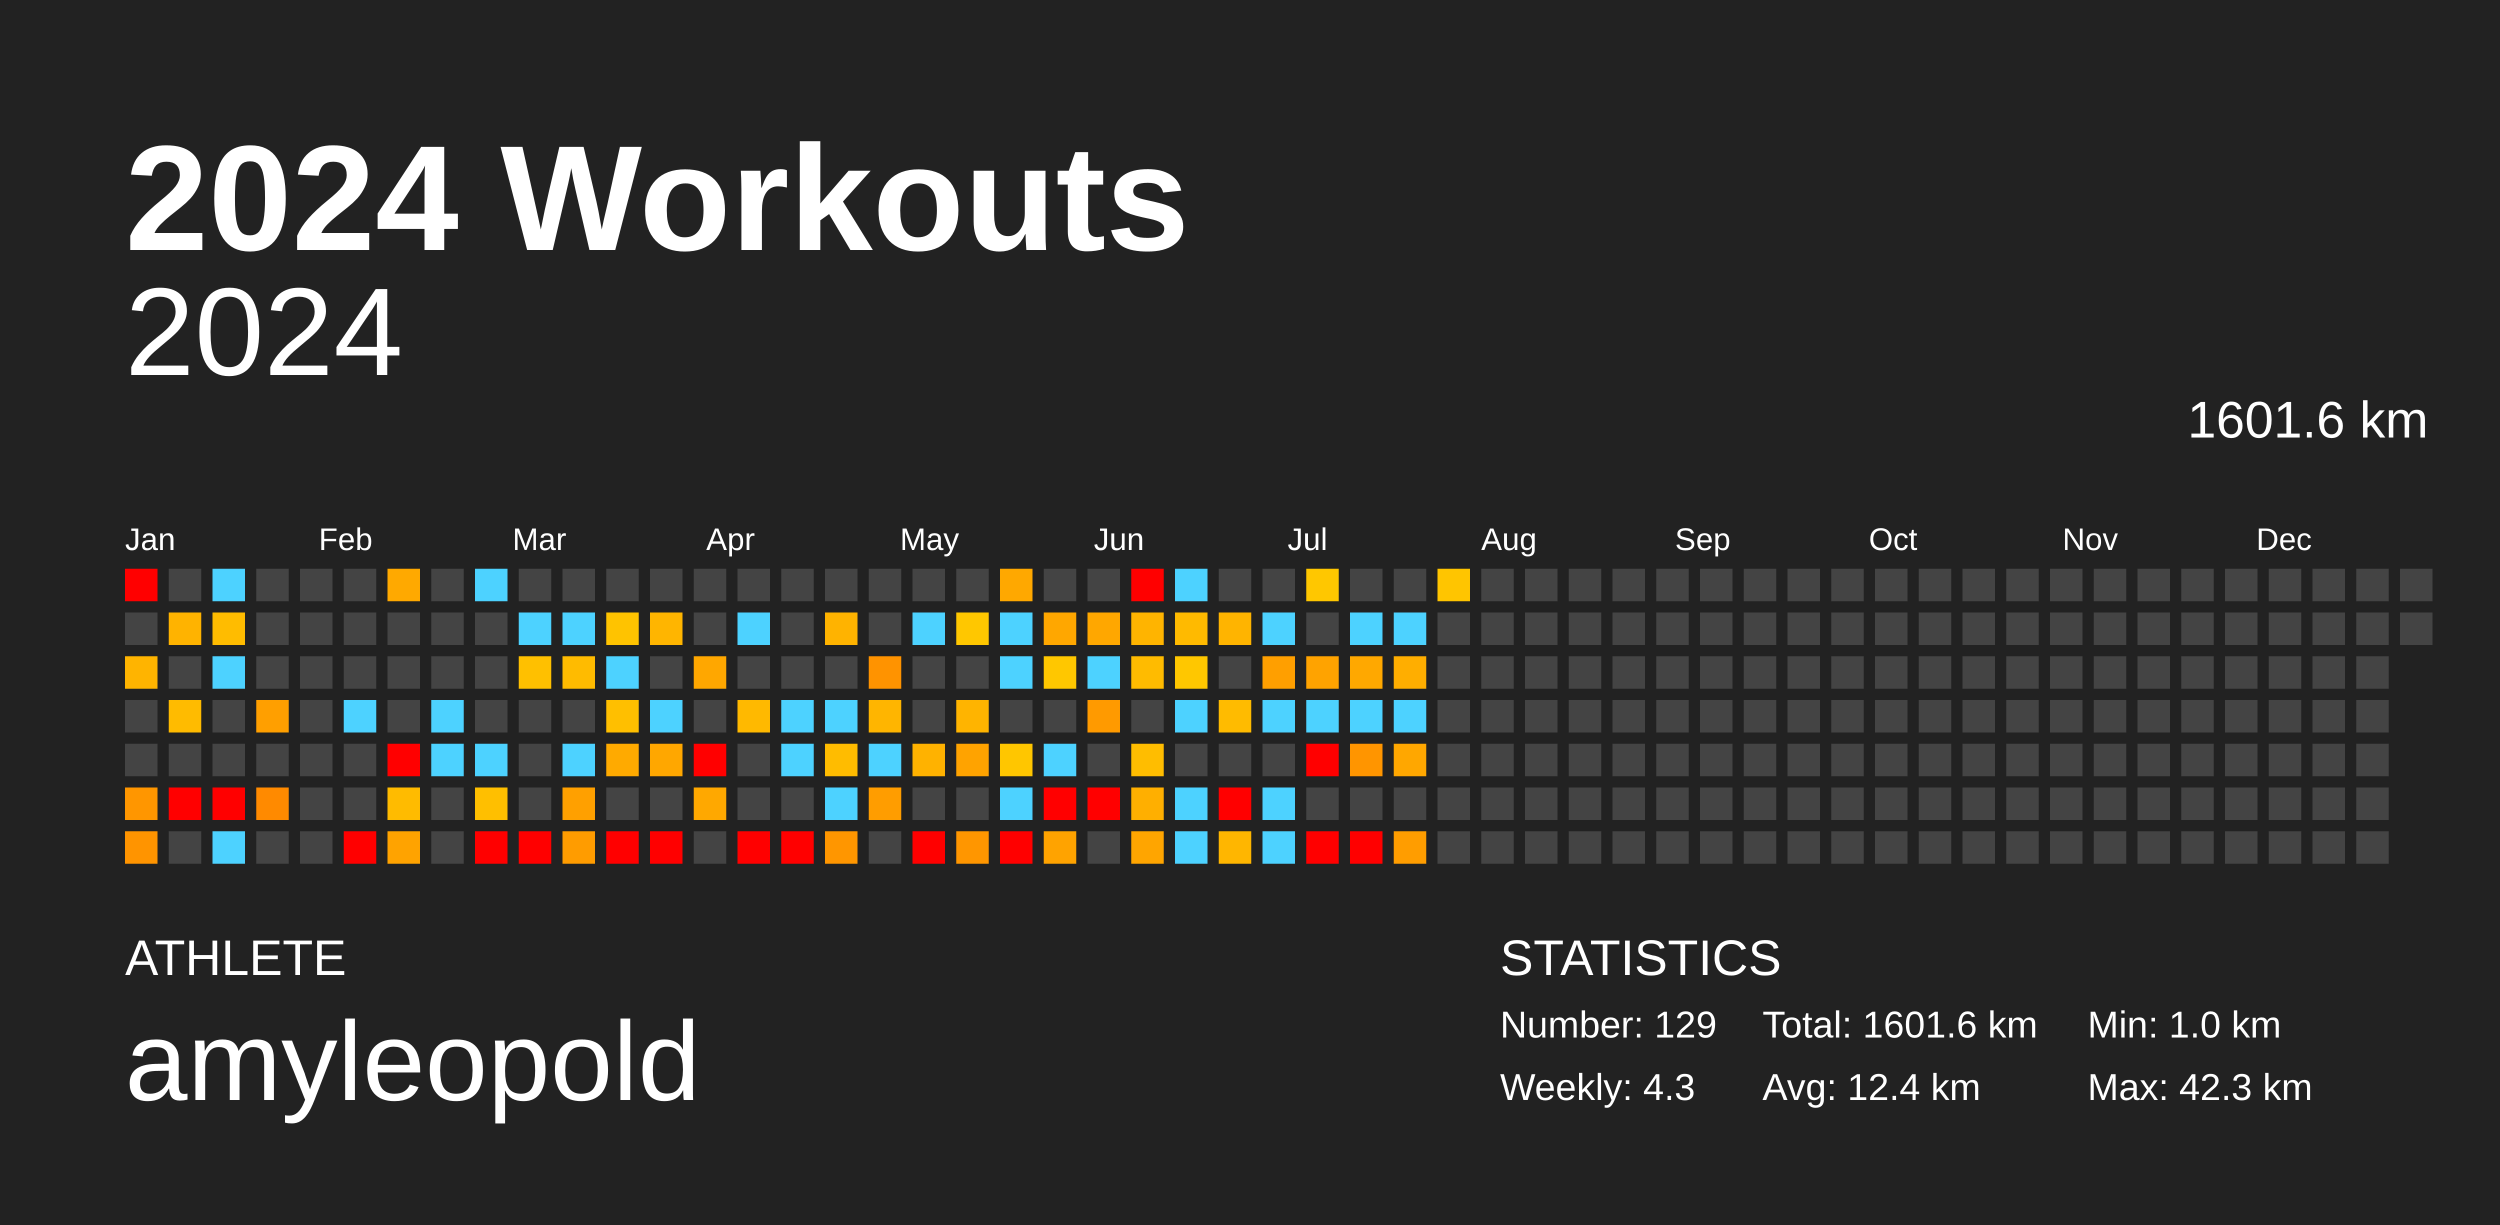
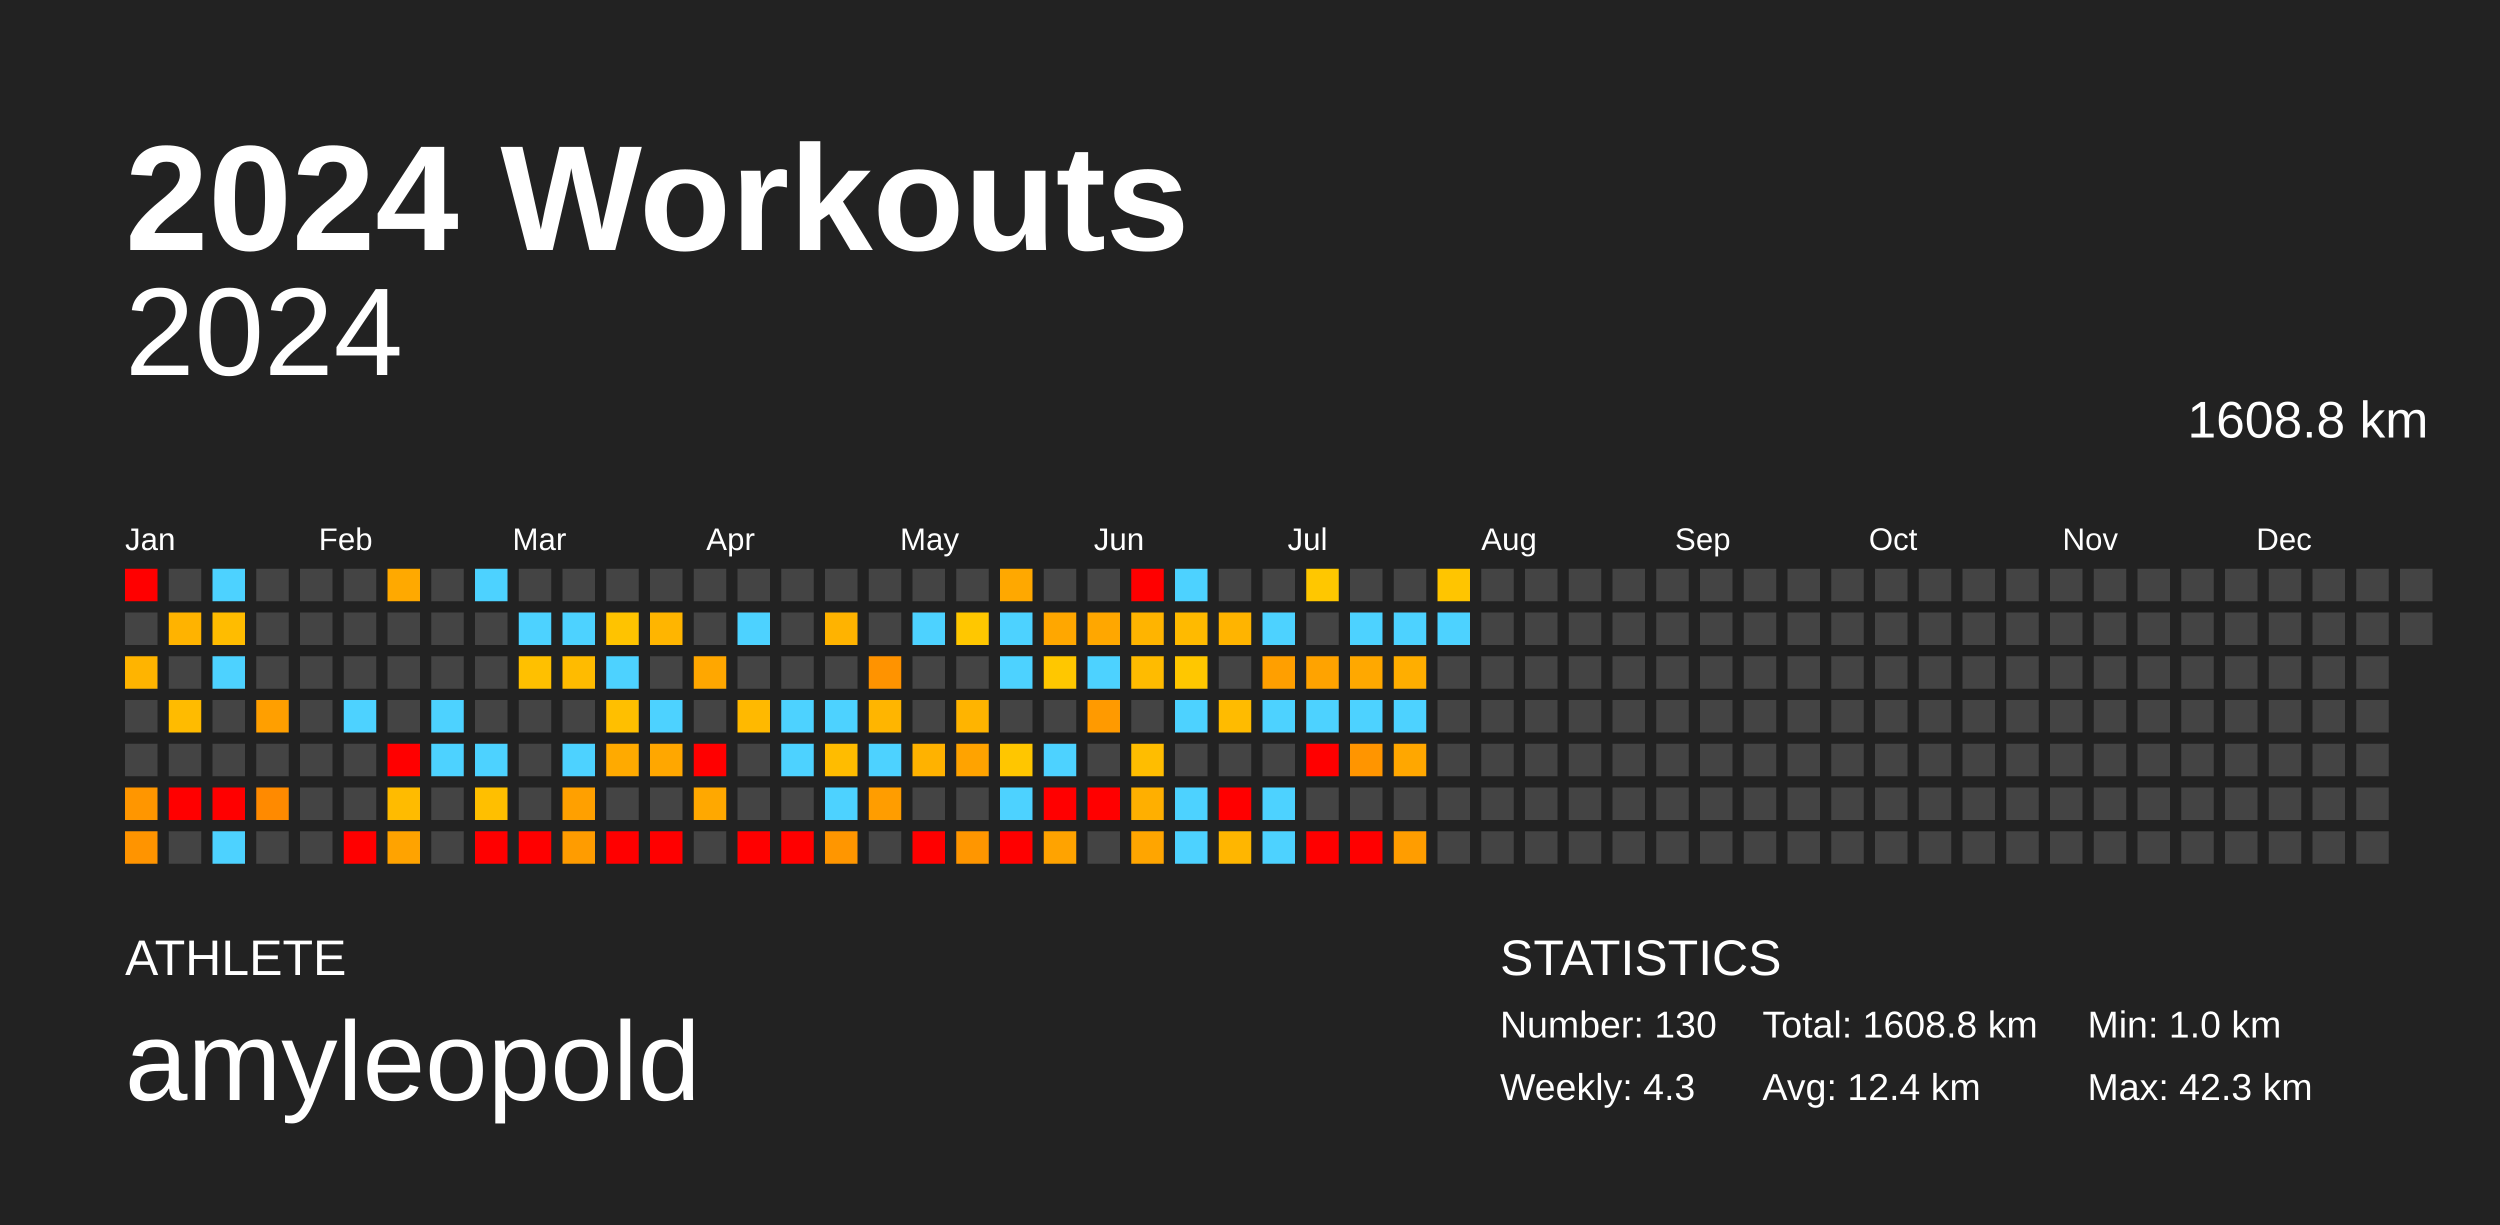
<svg xmlns="http://www.w3.org/2000/svg" baseProfile="full" height="98mm" version="1.1" viewBox="0,0,200,98" width="200mm">
  <defs />
  <rect fill="#222222" height="98" width="200" x="0" y="0" />
  <text fill="#FFFFFF" style="font-size:12px; font-family:Arial; font-weight:bold;" x="10" y="20">2024 Workouts</text>
  <text fill="#FFFFFF" style="font-size:4px; font-family:Arial" x="10" y="78">ATHLETE</text>
  <text fill="#FFFFFF" style="font-size:9px; font-family:Arial" x="10" y="88">amyleopold</text>
  <text fill="#FFFFFF" style="font-size:4px; font-family:Arial" x="120" y="78">STATISTICS</text>
-   <text fill="#FFFFFF" style="font-size:3px; font-family:Arial" x="120" y="83">Number: 129</text>
+   <text fill="#FFFFFF" style="font-size:3px; font-family:Arial" x="120" y="83">Number: 130</text>
  <text fill="#FFFFFF" style="font-size:3px; font-family:Arial" x="120" y="88">Weekly: 4.3</text>
-   <text fill="#FFFFFF" style="font-size:3px; font-family:Arial" x="141" y="83">Total: 1601.6 km</text>
+   <text fill="#FFFFFF" style="font-size:3px; font-family:Arial" x="141" y="83">Total: 1608.8 km</text>
  <text fill="#FFFFFF" style="font-size:3px; font-family:Arial" x="141" y="88">Avg: 12.4 km</text>
  <text fill="#FFFFFF" style="font-size:3px; font-family:Arial" x="167" y="83">Min: 1.0 km</text>
  <text fill="#FFFFFF" style="font-size:3px; font-family:Arial" x="167" y="88">Max: 42.3 km</text>
  <text alignment-baseline="hanging" fill="#FFFFFF" style="font-size:10.0px; font-family:Arial;" x="10" y="30">2024</text>
-   <text alignment-baseline="hanging" fill="#FFFFFF" style="font-size:4.125px; font-family:Arial;" x="175" y="35">1601.6 km</text>
+   <text alignment-baseline="hanging" fill="#FFFFFF" style="font-size:4.125px; font-family:Arial;" x="175" y="35">1608.8 km</text>
  <text fill="#FFFFFF" style="font-size:2.5px; font-family:Arial" x="10.0" y="44">Jan</text>
  <text fill="#FFFFFF" style="font-size:2.5px; font-family:Arial" x="25.5" y="44">Feb</text>
  <text fill="#FFFFFF" style="font-size:2.5px; font-family:Arial" x="41.0" y="44">Mar</text>
  <text fill="#FFFFFF" style="font-size:2.5px; font-family:Arial" x="56.5" y="44">Apr</text>
  <text fill="#FFFFFF" style="font-size:2.5px; font-family:Arial" x="72.0" y="44">May</text>
  <text fill="#FFFFFF" style="font-size:2.5px; font-family:Arial" x="87.5" y="44">Jun</text>
  <text fill="#FFFFFF" style="font-size:2.5px; font-family:Arial" x="103.0" y="44">Jul</text>
  <text fill="#FFFFFF" style="font-size:2.5px; font-family:Arial" x="118.5" y="44">Aug</text>
  <text fill="#FFFFFF" style="font-size:2.5px; font-family:Arial" x="134.0" y="44">Sep</text>
  <text fill="#FFFFFF" style="font-size:2.5px; font-family:Arial" x="149.5" y="44">Oct</text>
  <text fill="#FFFFFF" style="font-size:2.5px; font-family:Arial" x="165.0" y="44">Nov</text>
  <text fill="#FFFFFF" style="font-size:2.5px; font-family:Arial" x="180.5" y="44">Dec</text>
  <rect fill="red" height="2.6" width="2.6" x="10.0" y="45.5" />
  <rect fill="#444444" height="2.6" width="2.6" x="10.0" y="49.0" />
  <rect fill="#ffb400" height="2.6" width="2.6" x="10.0" y="52.5" />
  <rect fill="#444444" height="2.6" width="2.6" x="10.0" y="56.0" />
  <rect fill="#444444" height="2.6" width="2.6" x="10.0" y="59.5" />
  <rect fill="#ff9600" height="2.6" width="2.6" x="10.0" y="63.0" />
  <rect fill="#ff9400" height="2.6" width="2.6" x="10.0" y="66.5" />
  <rect fill="#444444" height="2.6" width="2.6" x="13.5" y="45.5" />
  <rect fill="#ffb300" height="2.6" width="2.6" x="13.5" y="49.0" />
  <rect fill="#444444" height="2.6" width="2.6" x="13.5" y="52.5" />
  <rect fill="#ffbb00" height="2.6" width="2.6" x="13.5" y="56.0" />
  <rect fill="#444444" height="2.6" width="2.6" x="13.5" y="59.5" />
  <rect fill="red" height="2.6" width="2.6" x="13.5" y="63.0" />
  <rect fill="#444444" height="2.6" width="2.6" x="13.5" y="66.5" />
  <rect fill="#4dd2ff" height="2.6" width="2.6" x="17.0" y="45.5" />
  <rect fill="#ffbc00" height="2.6" width="2.6" x="17.0" y="49.0" />
  <rect fill="#4dd2ff" height="2.6" width="2.6" x="17.0" y="52.5" />
  <rect fill="#444444" height="2.6" width="2.6" x="17.0" y="56.0" />
  <rect fill="#444444" height="2.6" width="2.6" x="17.0" y="59.5" />
  <rect fill="red" height="2.6" width="2.6" x="17.0" y="63.0" />
  <rect fill="#4dd2ff" height="2.6" width="2.6" x="17.0" y="66.5" />
  <rect fill="#444444" height="2.6" width="2.6" x="20.5" y="45.5" />
  <rect fill="#444444" height="2.6" width="2.6" x="20.5" y="49.0" />
  <rect fill="#444444" height="2.6" width="2.6" x="20.5" y="52.5" />
  <rect fill="#ff9f00" height="2.6" width="2.6" x="20.5" y="56.0" />
  <rect fill="#444444" height="2.6" width="2.6" x="20.5" y="59.5" />
  <rect fill="#ff8a00" height="2.6" width="2.6" x="20.5" y="63.0" />
  <rect fill="#444444" height="2.6" width="2.6" x="20.5" y="66.5" />
  <rect fill="#444444" height="2.6" width="2.6" x="24.0" y="45.5" />
  <rect fill="#444444" height="2.6" width="2.6" x="24.0" y="49.0" />
  <rect fill="#444444" height="2.6" width="2.6" x="24.0" y="52.5" />
  <rect fill="#444444" height="2.6" width="2.6" x="24.0" y="56.0" />
  <rect fill="#444444" height="2.6" width="2.6" x="24.0" y="59.5" />
  <rect fill="#444444" height="2.6" width="2.6" x="24.0" y="63.0" />
  <rect fill="#444444" height="2.6" width="2.6" x="24.0" y="66.5" />
  <rect fill="#444444" height="2.6" width="2.6" x="27.5" y="45.5" />
  <rect fill="#444444" height="2.6" width="2.6" x="27.5" y="49.0" />
  <rect fill="#444444" height="2.6" width="2.6" x="27.5" y="52.5" />
  <rect fill="#4dd2ff" height="2.6" width="2.6" x="27.5" y="56.0" />
  <rect fill="#444444" height="2.6" width="2.6" x="27.5" y="59.5" />
  <rect fill="#444444" height="2.6" width="2.6" x="27.5" y="63.0" />
  <rect fill="red" height="2.6" width="2.6" x="27.5" y="66.5" />
  <rect fill="#ffa900" height="2.6" width="2.6" x="31.0" y="45.5" />
  <rect fill="#444444" height="2.6" width="2.6" x="31.0" y="49.0" />
  <rect fill="#444444" height="2.6" width="2.6" x="31.0" y="52.5" />
  <rect fill="#444444" height="2.6" width="2.6" x="31.0" y="56.0" />
  <rect fill="red" height="2.6" width="2.6" x="31.0" y="59.5" />
  <rect fill="#ffbb00" height="2.6" width="2.6" x="31.0" y="63.0" />
  <rect fill="#ffa300" height="2.6" width="2.6" x="31.0" y="66.5" />
  <rect fill="#444444" height="2.6" width="2.6" x="34.5" y="45.5" />
  <rect fill="#444444" height="2.6" width="2.6" x="34.5" y="49.0" />
  <rect fill="#444444" height="2.6" width="2.6" x="34.5" y="52.5" />
  <rect fill="#4dd2ff" height="2.6" width="2.6" x="34.5" y="56.0" />
  <rect fill="#4dd2ff" height="2.6" width="2.6" x="34.5" y="59.5" />
  <rect fill="#444444" height="2.6" width="2.6" x="34.5" y="63.0" />
  <rect fill="#444444" height="2.6" width="2.6" x="34.5" y="66.5" />
  <rect fill="#4dd2ff" height="2.6" width="2.6" x="38.0" y="45.5" />
  <rect fill="#444444" height="2.6" width="2.6" x="38.0" y="49.0" />
  <rect fill="#444444" height="2.6" width="2.6" x="38.0" y="52.5" />
  <rect fill="#444444" height="2.6" width="2.6" x="38.0" y="56.0" />
  <rect fill="#4dd2ff" height="2.6" width="2.6" x="38.0" y="59.5" />
  <rect fill="#ffbf00" height="2.6" width="2.6" x="38.0" y="63.0" />
  <rect fill="red" height="2.6" width="2.6" x="38.0" y="66.5" />
  <rect fill="#444444" height="2.6" width="2.6" x="41.5" y="45.5" />
  <rect fill="#4dd2ff" height="2.6" width="2.6" x="41.5" y="49.0" />
  <rect fill="#ffc000" height="2.6" width="2.6" x="41.5" y="52.5" />
  <rect fill="#444444" height="2.6" width="2.6" x="41.5" y="56.0" />
  <rect fill="#444444" height="2.6" width="2.6" x="41.5" y="59.5" />
  <rect fill="#444444" height="2.6" width="2.6" x="41.5" y="63.0" />
  <rect fill="red" height="2.6" width="2.6" x="41.5" y="66.5" />
  <rect fill="#444444" height="2.6" width="2.6" x="45.0" y="45.5" />
  <rect fill="#4dd2ff" height="2.6" width="2.6" x="45.0" y="49.0" />
  <rect fill="#ffbb00" height="2.6" width="2.6" x="45.0" y="52.5" />
  <rect fill="#444444" height="2.6" width="2.6" x="45.0" y="56.0" />
  <rect fill="#4dd2ff" height="2.6" width="2.6" x="45.0" y="59.5" />
  <rect fill="#ffa000" height="2.6" width="2.6" x="45.0" y="63.0" />
  <rect fill="#ff9c00" height="2.6" width="2.6" x="45.0" y="66.5" />
  <rect fill="#444444" height="2.6" width="2.6" x="48.5" y="45.5" />
  <rect fill="#ffc300" height="2.6" width="2.6" x="48.5" y="49.0" />
  <rect fill="#4dd2ff" height="2.6" width="2.6" x="48.5" y="52.5" />
  <rect fill="#ffbf00" height="2.6" width="2.6" x="48.5" y="56.0" />
  <rect fill="#ffaa00" height="2.6" width="2.6" x="48.5" y="59.5" />
  <rect fill="#444444" height="2.6" width="2.6" x="48.5" y="63.0" />
  <rect fill="red" height="2.6" width="2.6" x="48.5" y="66.5" />
  <rect fill="#444444" height="2.6" width="2.6" x="52.0" y="45.5" />
  <rect fill="#ffb500" height="2.6" width="2.6" x="52.0" y="49.0" />
  <rect fill="#444444" height="2.6" width="2.6" x="52.0" y="52.5" />
  <rect fill="#4dd2ff" height="2.6" width="2.6" x="52.0" y="56.0" />
  <rect fill="#ffa700" height="2.6" width="2.6" x="52.0" y="59.5" />
  <rect fill="#444444" height="2.6" width="2.6" x="52.0" y="63.0" />
  <rect fill="red" height="2.6" width="2.6" x="52.0" y="66.5" />
  <rect fill="#444444" height="2.6" width="2.6" x="55.5" y="45.5" />
  <rect fill="#444444" height="2.6" width="2.6" x="55.5" y="49.0" />
  <rect fill="#ffa700" height="2.6" width="2.6" x="55.5" y="52.5" />
  <rect fill="#444444" height="2.6" width="2.6" x="55.5" y="56.0" />
  <rect fill="red" height="2.6" width="2.6" x="55.5" y="59.5" />
  <rect fill="#ffa800" height="2.6" width="2.6" x="55.5" y="63.0" />
  <rect fill="#444444" height="2.6" width="2.6" x="55.5" y="66.5" />
  <rect fill="#444444" height="2.6" width="2.6" x="59.0" y="45.5" />
  <rect fill="#4dd2ff" height="2.6" width="2.6" x="59.0" y="49.0" />
  <rect fill="#444444" height="2.6" width="2.6" x="59.0" y="52.5" />
  <rect fill="#ffb900" height="2.6" width="2.6" x="59.0" y="56.0" />
  <rect fill="#444444" height="2.6" width="2.6" x="59.0" y="59.5" />
  <rect fill="#444444" height="2.6" width="2.6" x="59.0" y="63.0" />
  <rect fill="red" height="2.6" width="2.6" x="59.0" y="66.5" />
  <rect fill="#444444" height="2.6" width="2.6" x="62.5" y="45.5" />
  <rect fill="#444444" height="2.6" width="2.6" x="62.5" y="49.0" />
  <rect fill="#444444" height="2.6" width="2.6" x="62.5" y="52.5" />
  <rect fill="#4dd2ff" height="2.6" width="2.6" x="62.5" y="56.0" />
  <rect fill="#4dd2ff" height="2.6" width="2.6" x="62.5" y="59.5" />
  <rect fill="#444444" height="2.6" width="2.6" x="62.5" y="63.0" />
  <rect fill="red" height="2.6" width="2.6" x="62.5" y="66.5" />
  <rect fill="#444444" height="2.6" width="2.6" x="66.0" y="45.5" />
  <rect fill="#ffb300" height="2.6" width="2.6" x="66.0" y="49.0" />
  <rect fill="#444444" height="2.6" width="2.6" x="66.0" y="52.5" />
  <rect fill="#4dd2ff" height="2.6" width="2.6" x="66.0" y="56.0" />
  <rect fill="#ffbc00" height="2.6" width="2.6" x="66.0" y="59.5" />
  <rect fill="#4dd2ff" height="2.6" width="2.6" x="66.0" y="63.0" />
  <rect fill="#ff9600" height="2.6" width="2.6" x="66.0" y="66.5" />
  <rect fill="#444444" height="2.6" width="2.6" x="69.5" y="45.5" />
  <rect fill="#444444" height="2.6" width="2.6" x="69.5" y="49.0" />
  <rect fill="#ff9300" height="2.6" width="2.6" x="69.5" y="52.5" />
  <rect fill="#ffb500" height="2.6" width="2.6" x="69.5" y="56.0" />
  <rect fill="#4dd2ff" height="2.6" width="2.6" x="69.5" y="59.5" />
  <rect fill="#ff9d00" height="2.6" width="2.6" x="69.5" y="63.0" />
  <rect fill="#444444" height="2.6" width="2.6" x="69.5" y="66.5" />
  <rect fill="#444444" height="2.6" width="2.6" x="73.0" y="45.5" />
  <rect fill="#4dd2ff" height="2.6" width="2.6" x="73.0" y="49.0" />
  <rect fill="#444444" height="2.6" width="2.6" x="73.0" y="52.5" />
  <rect fill="#444444" height="2.6" width="2.6" x="73.0" y="56.0" />
  <rect fill="#ffb200" height="2.6" width="2.6" x="73.0" y="59.5" />
  <rect fill="#444444" height="2.6" width="2.6" x="73.0" y="63.0" />
  <rect fill="red" height="2.6" width="2.6" x="73.0" y="66.5" />
  <rect fill="#444444" height="2.6" width="2.6" x="76.5" y="45.5" />
  <rect fill="#ffc700" height="2.6" width="2.6" x="76.5" y="49.0" />
  <rect fill="#444444" height="2.6" width="2.6" x="76.5" y="52.5" />
  <rect fill="#ffb400" height="2.6" width="2.6" x="76.5" y="56.0" />
  <rect fill="#ffa300" height="2.6" width="2.6" x="76.5" y="59.5" />
  <rect fill="#444444" height="2.6" width="2.6" x="76.5" y="63.0" />
  <rect fill="#ff9600" height="2.6" width="2.6" x="76.5" y="66.5" />
  <rect fill="#ffa800" height="2.6" width="2.6" x="80.0" y="45.5" />
  <rect fill="#4dd2ff" height="2.6" width="2.6" x="80.0" y="49.0" />
  <rect fill="#4dd2ff" height="2.6" width="2.6" x="80.0" y="52.5" />
  <rect fill="#444444" height="2.6" width="2.6" x="80.0" y="56.0" />
  <rect fill="#ffc600" height="2.6" width="2.6" x="80.0" y="59.5" />
  <rect fill="#4dd2ff" height="2.6" width="2.6" x="80.0" y="63.0" />
  <rect fill="red" height="2.6" width="2.6" x="80.0" y="66.5" />
  <rect fill="#444444" height="2.6" width="2.6" x="83.5" y="45.5" />
  <rect fill="#ffa700" height="2.6" width="2.6" x="83.5" y="49.0" />
  <rect fill="#ffc700" height="2.6" width="2.6" x="83.5" y="52.5" />
  <rect fill="#444444" height="2.6" width="2.6" x="83.5" y="56.0" />
  <rect fill="#4dd2ff" height="2.6" width="2.6" x="83.5" y="59.5" />
  <rect fill="red" height="2.6" width="2.6" x="83.5" y="63.0" />
  <rect fill="#ffa300" height="2.6" width="2.6" x="83.5" y="66.5" />
  <rect fill="#444444" height="2.6" width="2.6" x="87.0" y="45.5" />
  <rect fill="#ffa700" height="2.6" width="2.6" x="87.0" y="49.0" />
  <rect fill="#4dd2ff" height="2.6" width="2.6" x="87.0" y="52.5" />
  <rect fill="#ff9a00" height="2.6" width="2.6" x="87.0" y="56.0" />
  <rect fill="#444444" height="2.6" width="2.6" x="87.0" y="59.5" />
  <rect fill="red" height="2.6" width="2.6" x="87.0" y="63.0" />
  <rect fill="#444444" height="2.6" width="2.6" x="87.0" y="66.5" />
  <rect fill="red" height="2.6" width="2.6" x="90.5" y="45.5" />
  <rect fill="#ffb400" height="2.6" width="2.6" x="90.5" y="49.0" />
  <rect fill="#ffbb00" height="2.6" width="2.6" x="90.5" y="52.5" />
  <rect fill="#444444" height="2.6" width="2.6" x="90.5" y="56.0" />
  <rect fill="#ffbd00" height="2.6" width="2.6" x="90.5" y="59.5" />
  <rect fill="#ffaf00" height="2.6" width="2.6" x="90.5" y="63.0" />
  <rect fill="#ffa500" height="2.6" width="2.6" x="90.5" y="66.5" />
  <rect fill="#4dd2ff" height="2.6" width="2.6" x="94.0" y="45.5" />
  <rect fill="#ffba00" height="2.6" width="2.6" x="94.0" y="49.0" />
  <rect fill="#ffc700" height="2.6" width="2.6" x="94.0" y="52.5" />
  <rect fill="#4dd2ff" height="2.6" width="2.6" x="94.0" y="56.0" />
  <rect fill="#444444" height="2.6" width="2.6" x="94.0" y="59.5" />
  <rect fill="#4dd2ff" height="2.6" width="2.6" x="94.0" y="63.0" />
  <rect fill="#4dd2ff" height="2.6" width="2.6" x="94.0" y="66.5" />
  <rect fill="#444444" height="2.6" width="2.6" x="97.5" y="45.5" />
  <rect fill="#ffb400" height="2.6" width="2.6" x="97.5" y="49.0" />
  <rect fill="#444444" height="2.6" width="2.6" x="97.5" y="52.5" />
  <rect fill="#ffbb00" height="2.6" width="2.6" x="97.5" y="56.0" />
  <rect fill="#444444" height="2.6" width="2.6" x="97.5" y="59.5" />
  <rect fill="red" height="2.6" width="2.6" x="97.5" y="63.0" />
  <rect fill="#ffb600" height="2.6" width="2.6" x="97.5" y="66.5" />
  <rect fill="#444444" height="2.6" width="2.6" x="101.0" y="45.5" />
  <rect fill="#4dd2ff" height="2.6" width="2.6" x="101.0" y="49.0" />
  <rect fill="#ff9f00" height="2.6" width="2.6" x="101.0" y="52.5" />
  <rect fill="#4dd2ff" height="2.6" width="2.6" x="101.0" y="56.0" />
  <rect fill="#444444" height="2.6" width="2.6" x="101.0" y="59.5" />
  <rect fill="#4dd2ff" height="2.6" width="2.6" x="101.0" y="63.0" />
  <rect fill="#4dd2ff" height="2.6" width="2.6" x="101.0" y="66.5" />
  <rect fill="#ffc700" height="2.6" width="2.6" x="104.5" y="45.5" />
  <rect fill="#444444" height="2.6" width="2.6" x="104.5" y="49.0" />
  <rect fill="#ffa300" height="2.6" width="2.6" x="104.5" y="52.5" />
  <rect fill="#4dd2ff" height="2.6" width="2.6" x="104.5" y="56.0" />
  <rect fill="red" height="2.6" width="2.6" x="104.5" y="59.5" />
  <rect fill="#444444" height="2.6" width="2.6" x="104.5" y="63.0" />
  <rect fill="red" height="2.6" width="2.6" x="104.5" y="66.5" />
  <rect fill="#444444" height="2.6" width="2.6" x="108.0" y="45.5" />
  <rect fill="#4dd2ff" height="2.6" width="2.6" x="108.0" y="49.0" />
  <rect fill="#ffa800" height="2.6" width="2.6" x="108.0" y="52.5" />
  <rect fill="#4dd2ff" height="2.6" width="2.6" x="108.0" y="56.0" />
  <rect fill="#ff9500" height="2.6" width="2.6" x="108.0" y="59.5" />
  <rect fill="#444444" height="2.6" width="2.6" x="108.0" y="63.0" />
  <rect fill="red" height="2.6" width="2.6" x="108.0" y="66.5" />
  <rect fill="#444444" height="2.6" width="2.6" x="111.5" y="45.5" />
  <rect fill="#4dd2ff" height="2.6" width="2.6" x="111.5" y="49.0" />
  <rect fill="#ffae00" height="2.6" width="2.6" x="111.5" y="52.5" />
  <rect fill="#4dd2ff" height="2.6" width="2.6" x="111.5" y="56.0" />
  <rect fill="#ffa700" height="2.6" width="2.6" x="111.5" y="59.5" />
  <rect fill="#444444" height="2.6" width="2.6" x="111.5" y="63.0" />
  <rect fill="#ff9d00" height="2.6" width="2.6" x="111.5" y="66.5" />
  <rect fill="#ffc500" height="2.6" width="2.6" x="115.0" y="45.5" />
-   <rect fill="#444444" height="2.6" width="2.6" x="115.0" y="49.0" />
+   <rect fill="#4dd2ff" height="2.6" width="2.6" x="115.0" y="49.0" />
  <rect fill="#444444" height="2.6" width="2.6" x="115.0" y="52.5" />
  <rect fill="#444444" height="2.6" width="2.6" x="115.0" y="56.0" />
  <rect fill="#444444" height="2.6" width="2.6" x="115.0" y="59.5" />
  <rect fill="#444444" height="2.6" width="2.6" x="115.0" y="63.0" />
  <rect fill="#444444" height="2.6" width="2.6" x="115.0" y="66.5" />
  <rect fill="#444444" height="2.6" width="2.6" x="118.5" y="45.5" />
  <rect fill="#444444" height="2.6" width="2.6" x="118.5" y="49.0" />
  <rect fill="#444444" height="2.6" width="2.6" x="118.5" y="52.5" />
  <rect fill="#444444" height="2.6" width="2.6" x="118.5" y="56.0" />
  <rect fill="#444444" height="2.6" width="2.6" x="118.5" y="59.5" />
  <rect fill="#444444" height="2.6" width="2.6" x="118.5" y="63.0" />
  <rect fill="#444444" height="2.6" width="2.6" x="118.5" y="66.5" />
  <rect fill="#444444" height="2.6" width="2.6" x="122.0" y="45.5" />
  <rect fill="#444444" height="2.6" width="2.6" x="122.0" y="49.0" />
  <rect fill="#444444" height="2.6" width="2.6" x="122.0" y="52.5" />
  <rect fill="#444444" height="2.6" width="2.6" x="122.0" y="56.0" />
  <rect fill="#444444" height="2.6" width="2.6" x="122.0" y="59.5" />
  <rect fill="#444444" height="2.6" width="2.6" x="122.0" y="63.0" />
  <rect fill="#444444" height="2.6" width="2.6" x="122.0" y="66.5" />
  <rect fill="#444444" height="2.6" width="2.6" x="125.5" y="45.5" />
  <rect fill="#444444" height="2.6" width="2.6" x="125.5" y="49.0" />
  <rect fill="#444444" height="2.6" width="2.6" x="125.5" y="52.5" />
  <rect fill="#444444" height="2.6" width="2.6" x="125.5" y="56.0" />
  <rect fill="#444444" height="2.6" width="2.6" x="125.5" y="59.5" />
  <rect fill="#444444" height="2.6" width="2.6" x="125.5" y="63.0" />
  <rect fill="#444444" height="2.6" width="2.6" x="125.5" y="66.5" />
  <rect fill="#444444" height="2.6" width="2.6" x="129.0" y="45.5" />
  <rect fill="#444444" height="2.6" width="2.6" x="129.0" y="49.0" />
  <rect fill="#444444" height="2.6" width="2.6" x="129.0" y="52.5" />
  <rect fill="#444444" height="2.6" width="2.6" x="129.0" y="56.0" />
  <rect fill="#444444" height="2.6" width="2.6" x="129.0" y="59.5" />
  <rect fill="#444444" height="2.6" width="2.6" x="129.0" y="63.0" />
  <rect fill="#444444" height="2.6" width="2.6" x="129.0" y="66.5" />
  <rect fill="#444444" height="2.6" width="2.6" x="132.5" y="45.5" />
  <rect fill="#444444" height="2.6" width="2.6" x="132.5" y="49.0" />
  <rect fill="#444444" height="2.6" width="2.6" x="132.5" y="52.5" />
  <rect fill="#444444" height="2.6" width="2.6" x="132.5" y="56.0" />
  <rect fill="#444444" height="2.6" width="2.6" x="132.5" y="59.5" />
  <rect fill="#444444" height="2.6" width="2.6" x="132.5" y="63.0" />
  <rect fill="#444444" height="2.6" width="2.6" x="132.5" y="66.5" />
  <rect fill="#444444" height="2.6" width="2.6" x="136.0" y="45.5" />
  <rect fill="#444444" height="2.6" width="2.6" x="136.0" y="49.0" />
  <rect fill="#444444" height="2.6" width="2.6" x="136.0" y="52.5" />
  <rect fill="#444444" height="2.6" width="2.6" x="136.0" y="56.0" />
  <rect fill="#444444" height="2.6" width="2.6" x="136.0" y="59.5" />
  <rect fill="#444444" height="2.6" width="2.6" x="136.0" y="63.0" />
  <rect fill="#444444" height="2.6" width="2.6" x="136.0" y="66.5" />
  <rect fill="#444444" height="2.6" width="2.6" x="139.5" y="45.5" />
  <rect fill="#444444" height="2.6" width="2.6" x="139.5" y="49.0" />
  <rect fill="#444444" height="2.6" width="2.6" x="139.5" y="52.5" />
  <rect fill="#444444" height="2.6" width="2.6" x="139.5" y="56.0" />
  <rect fill="#444444" height="2.6" width="2.6" x="139.5" y="59.5" />
  <rect fill="#444444" height="2.6" width="2.6" x="139.5" y="63.0" />
  <rect fill="#444444" height="2.6" width="2.6" x="139.5" y="66.5" />
  <rect fill="#444444" height="2.6" width="2.6" x="143.0" y="45.5" />
  <rect fill="#444444" height="2.6" width="2.6" x="143.0" y="49.0" />
  <rect fill="#444444" height="2.6" width="2.6" x="143.0" y="52.5" />
  <rect fill="#444444" height="2.6" width="2.6" x="143.0" y="56.0" />
  <rect fill="#444444" height="2.6" width="2.6" x="143.0" y="59.5" />
  <rect fill="#444444" height="2.6" width="2.6" x="143.0" y="63.0" />
  <rect fill="#444444" height="2.6" width="2.6" x="143.0" y="66.5" />
  <rect fill="#444444" height="2.6" width="2.6" x="146.5" y="45.5" />
  <rect fill="#444444" height="2.6" width="2.6" x="146.5" y="49.0" />
  <rect fill="#444444" height="2.6" width="2.6" x="146.5" y="52.5" />
  <rect fill="#444444" height="2.6" width="2.6" x="146.5" y="56.0" />
  <rect fill="#444444" height="2.6" width="2.6" x="146.5" y="59.5" />
  <rect fill="#444444" height="2.6" width="2.6" x="146.5" y="63.0" />
  <rect fill="#444444" height="2.6" width="2.6" x="146.5" y="66.5" />
  <rect fill="#444444" height="2.6" width="2.6" x="150.0" y="45.5" />
  <rect fill="#444444" height="2.6" width="2.6" x="150.0" y="49.0" />
  <rect fill="#444444" height="2.6" width="2.6" x="150.0" y="52.5" />
  <rect fill="#444444" height="2.6" width="2.6" x="150.0" y="56.0" />
  <rect fill="#444444" height="2.6" width="2.6" x="150.0" y="59.5" />
  <rect fill="#444444" height="2.6" width="2.6" x="150.0" y="63.0" />
  <rect fill="#444444" height="2.6" width="2.6" x="150.0" y="66.5" />
  <rect fill="#444444" height="2.6" width="2.6" x="153.5" y="45.5" />
  <rect fill="#444444" height="2.6" width="2.6" x="153.5" y="49.0" />
  <rect fill="#444444" height="2.6" width="2.6" x="153.5" y="52.5" />
  <rect fill="#444444" height="2.6" width="2.6" x="153.5" y="56.0" />
  <rect fill="#444444" height="2.6" width="2.6" x="153.5" y="59.5" />
  <rect fill="#444444" height="2.6" width="2.6" x="153.5" y="63.0" />
  <rect fill="#444444" height="2.6" width="2.6" x="153.5" y="66.5" />
  <rect fill="#444444" height="2.6" width="2.6" x="157.0" y="45.5" />
  <rect fill="#444444" height="2.6" width="2.6" x="157.0" y="49.0" />
  <rect fill="#444444" height="2.6" width="2.6" x="157.0" y="52.5" />
  <rect fill="#444444" height="2.6" width="2.6" x="157.0" y="56.0" />
  <rect fill="#444444" height="2.6" width="2.6" x="157.0" y="59.5" />
  <rect fill="#444444" height="2.6" width="2.6" x="157.0" y="63.0" />
  <rect fill="#444444" height="2.6" width="2.6" x="157.0" y="66.5" />
  <rect fill="#444444" height="2.6" width="2.6" x="160.5" y="45.5" />
  <rect fill="#444444" height="2.6" width="2.6" x="160.5" y="49.0" />
  <rect fill="#444444" height="2.6" width="2.6" x="160.5" y="52.5" />
  <rect fill="#444444" height="2.6" width="2.6" x="160.5" y="56.0" />
  <rect fill="#444444" height="2.6" width="2.6" x="160.5" y="59.5" />
  <rect fill="#444444" height="2.6" width="2.6" x="160.5" y="63.0" />
  <rect fill="#444444" height="2.6" width="2.6" x="160.5" y="66.5" />
  <rect fill="#444444" height="2.6" width="2.6" x="164.0" y="45.5" />
  <rect fill="#444444" height="2.6" width="2.6" x="164.0" y="49.0" />
  <rect fill="#444444" height="2.6" width="2.6" x="164.0" y="52.5" />
  <rect fill="#444444" height="2.6" width="2.6" x="164.0" y="56.0" />
  <rect fill="#444444" height="2.6" width="2.6" x="164.0" y="59.5" />
  <rect fill="#444444" height="2.6" width="2.6" x="164.0" y="63.0" />
  <rect fill="#444444" height="2.6" width="2.6" x="164.0" y="66.5" />
  <rect fill="#444444" height="2.6" width="2.6" x="167.5" y="45.5" />
  <rect fill="#444444" height="2.6" width="2.6" x="167.5" y="49.0" />
  <rect fill="#444444" height="2.6" width="2.6" x="167.5" y="52.5" />
  <rect fill="#444444" height="2.6" width="2.6" x="167.5" y="56.0" />
  <rect fill="#444444" height="2.6" width="2.6" x="167.5" y="59.5" />
  <rect fill="#444444" height="2.6" width="2.6" x="167.5" y="63.0" />
  <rect fill="#444444" height="2.6" width="2.6" x="167.5" y="66.5" />
  <rect fill="#444444" height="2.6" width="2.6" x="171.0" y="45.5" />
  <rect fill="#444444" height="2.6" width="2.6" x="171.0" y="49.0" />
  <rect fill="#444444" height="2.6" width="2.6" x="171.0" y="52.5" />
  <rect fill="#444444" height="2.6" width="2.6" x="171.0" y="56.0" />
  <rect fill="#444444" height="2.6" width="2.6" x="171.0" y="59.5" />
  <rect fill="#444444" height="2.6" width="2.6" x="171.0" y="63.0" />
  <rect fill="#444444" height="2.6" width="2.6" x="171.0" y="66.5" />
  <rect fill="#444444" height="2.6" width="2.6" x="174.5" y="45.5" />
  <rect fill="#444444" height="2.6" width="2.6" x="174.5" y="49.0" />
  <rect fill="#444444" height="2.6" width="2.6" x="174.5" y="52.5" />
  <rect fill="#444444" height="2.6" width="2.6" x="174.5" y="56.0" />
  <rect fill="#444444" height="2.6" width="2.6" x="174.5" y="59.5" />
  <rect fill="#444444" height="2.6" width="2.6" x="174.5" y="63.0" />
  <rect fill="#444444" height="2.6" width="2.6" x="174.5" y="66.5" />
  <rect fill="#444444" height="2.6" width="2.6" x="178.0" y="45.5" />
  <rect fill="#444444" height="2.6" width="2.6" x="178.0" y="49.0" />
  <rect fill="#444444" height="2.6" width="2.6" x="178.0" y="52.5" />
  <rect fill="#444444" height="2.6" width="2.6" x="178.0" y="56.0" />
  <rect fill="#444444" height="2.6" width="2.6" x="178.0" y="59.5" />
  <rect fill="#444444" height="2.6" width="2.6" x="178.0" y="63.0" />
  <rect fill="#444444" height="2.6" width="2.6" x="178.0" y="66.5" />
  <rect fill="#444444" height="2.6" width="2.6" x="181.5" y="45.5" />
  <rect fill="#444444" height="2.6" width="2.6" x="181.5" y="49.0" />
  <rect fill="#444444" height="2.6" width="2.6" x="181.5" y="52.5" />
  <rect fill="#444444" height="2.6" width="2.6" x="181.5" y="56.0" />
  <rect fill="#444444" height="2.6" width="2.6" x="181.5" y="59.5" />
  <rect fill="#444444" height="2.6" width="2.6" x="181.5" y="63.0" />
  <rect fill="#444444" height="2.6" width="2.6" x="181.5" y="66.5" />
  <rect fill="#444444" height="2.6" width="2.6" x="185.0" y="45.5" />
  <rect fill="#444444" height="2.6" width="2.6" x="185.0" y="49.0" />
  <rect fill="#444444" height="2.6" width="2.6" x="185.0" y="52.5" />
  <rect fill="#444444" height="2.6" width="2.6" x="185.0" y="56.0" />
  <rect fill="#444444" height="2.6" width="2.6" x="185.0" y="59.5" />
  <rect fill="#444444" height="2.6" width="2.6" x="185.0" y="63.0" />
  <rect fill="#444444" height="2.6" width="2.6" x="185.0" y="66.5" />
  <rect fill="#444444" height="2.6" width="2.6" x="188.5" y="45.5" />
  <rect fill="#444444" height="2.6" width="2.6" x="188.5" y="49.0" />
  <rect fill="#444444" height="2.6" width="2.6" x="188.5" y="52.5" />
  <rect fill="#444444" height="2.6" width="2.6" x="188.5" y="56.0" />
  <rect fill="#444444" height="2.6" width="2.6" x="188.5" y="59.5" />
  <rect fill="#444444" height="2.6" width="2.6" x="188.5" y="63.0" />
  <rect fill="#444444" height="2.6" width="2.6" x="188.5" y="66.5" />
  <rect fill="#444444" height="2.6" width="2.6" x="192.0" y="45.5" />
  <rect fill="#444444" height="2.6" width="2.6" x="192.0" y="49.0" />
</svg>
